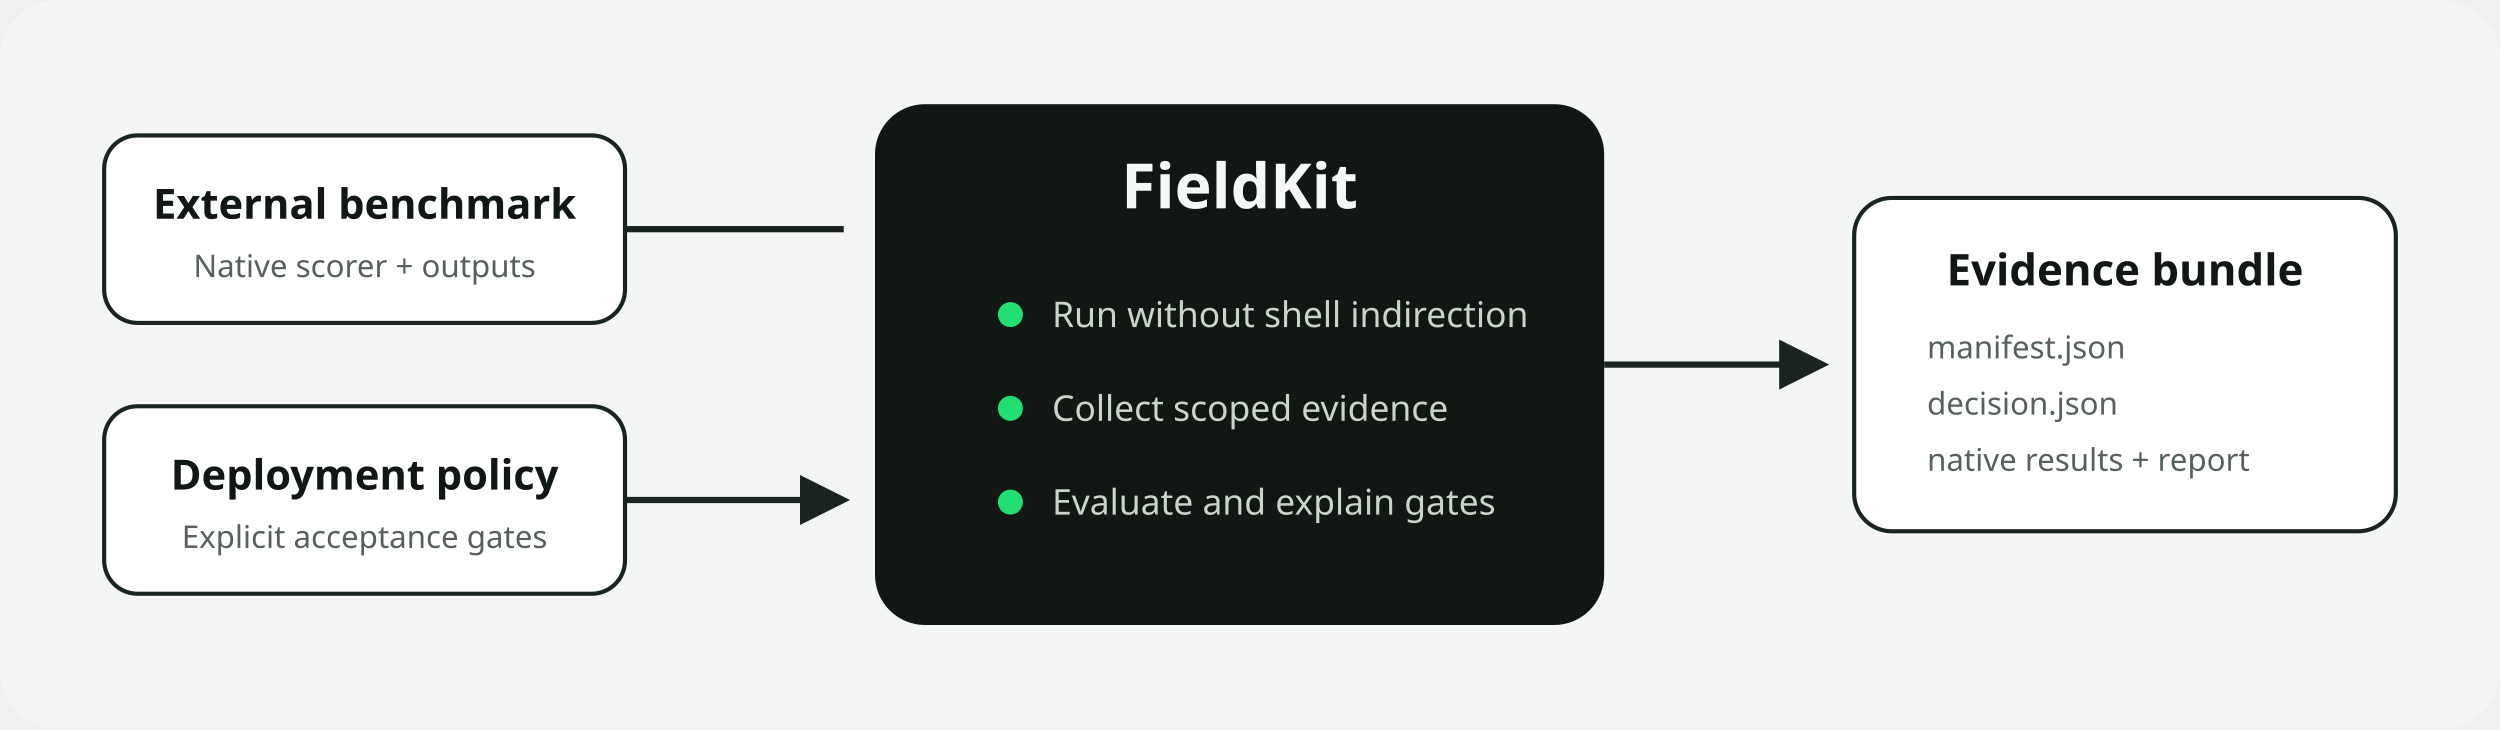
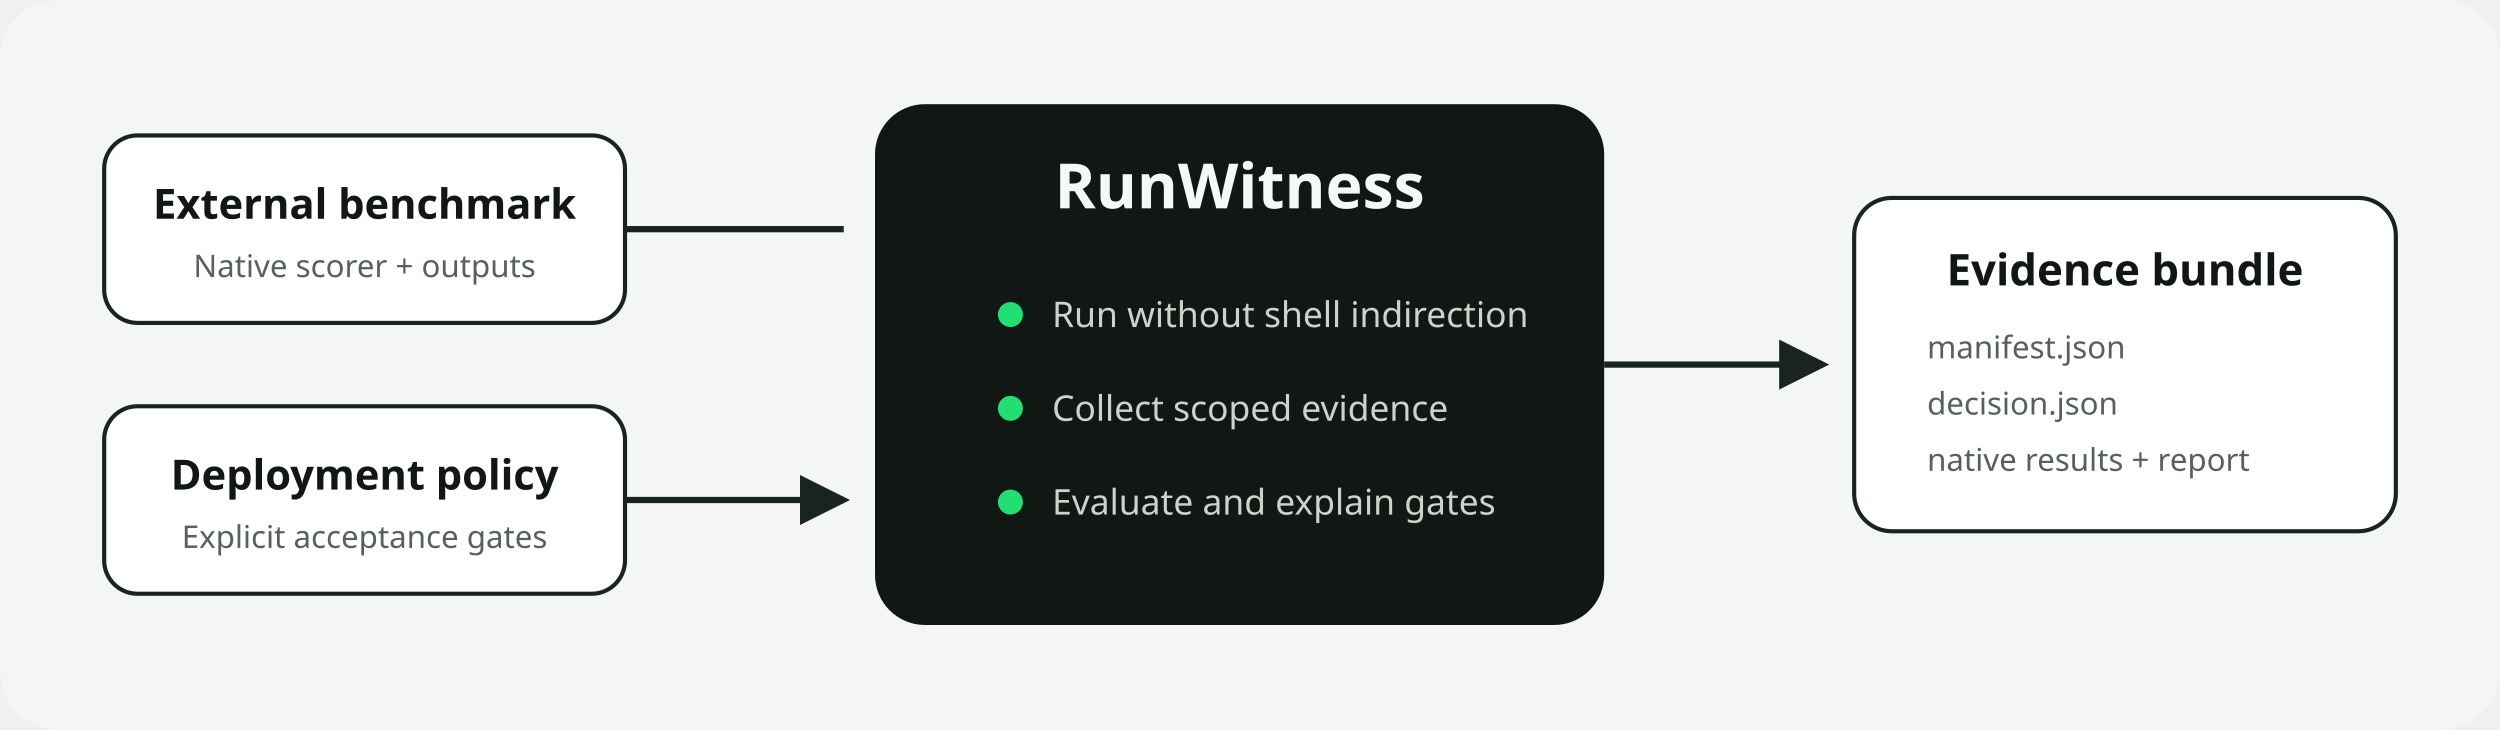
<svg xmlns="http://www.w3.org/2000/svg" width="1200" height="350" viewBox="0 0 1200 350" role="img" aria-labelledby="title desc">
  <rect width="1200" height="350" rx="28" fill="#f3f6f3" />
  <g font-family="system-ui,sans-serif">
    <g fill="#fff" stroke="#1a241e" stroke-width="2">
      <rect x="50" y="65" width="250" height="90" rx="16" />
      <rect x="50" y="195" width="250" height="90" rx="16" />
    </g>
    <text x="175" y="105" text-anchor="middle" font-size="20" font-weight="700" fill="#111713">External benchmark</text>
    <text x="175" y="133" text-anchor="middle" font-size="15" fill="#566159">Native scorer + outputs</text>
    <text x="175" y="235" text-anchor="middle" font-size="20" font-weight="700" fill="#111713">Deployment policy</text>
    <text x="175" y="263" text-anchor="middle" font-size="15" fill="#566159">Explicit acceptance gates</text>
    <path d="M300 110 H405 M300 240 H405" stroke="#1a241e" stroke-width="3" marker-end="url(#arrow)" />
    <rect x="420" y="50" width="350" height="250" rx="24" fill="#111713" />
-     <text x="595" y="100" text-anchor="middle" font-size="30" font-weight="750" fill="#f5f8f5">FieldKit</text>
+     <text x="595" y="100" text-anchor="middle" font-size="30" font-weight="750" fill="#f5f8f5">RunWitness</text>
    <g fill="#21df73">
      <circle cx="485" cy="151" r="6" />
      <circle cx="485" cy="196" r="6" />
      <circle cx="485" cy="241" r="6" />
    </g>
    <g fill="#cad4cd" font-size="17">
      <text x="505" y="157">Run without shell indirection</text>
      <text x="505" y="202">Collect scoped evidence</text>
      <text x="505" y="247">Evaluate and explain gates</text>
    </g>
    <path d="M770 175 H875" stroke="#1a241e" stroke-width="3" marker-end="url(#arrow)" />
    <rect x="890" y="95" width="260" height="160" rx="18" fill="#fff" stroke="#1a241e" stroke-width="2" />
    <text x="1020" y="137" text-anchor="middle" font-size="21" font-weight="700" fill="#111713">Evidence bundle</text>
    <g fill="#566159" font-size="15">
      <text x="925" y="172">manifest.json</text>
      <text x="925" y="199">decision.json</text>
      <text x="925" y="226">native results + report</text>
    </g>
  </g>
  <defs>
    <marker id="arrow" markerWidth="8" markerHeight="8" refX="7" refY="4" orient="auto">
      <path d="M0 0 L8 4 L0 8 Z" fill="#1a241e" />
    </marker>
  </defs>
</svg>
